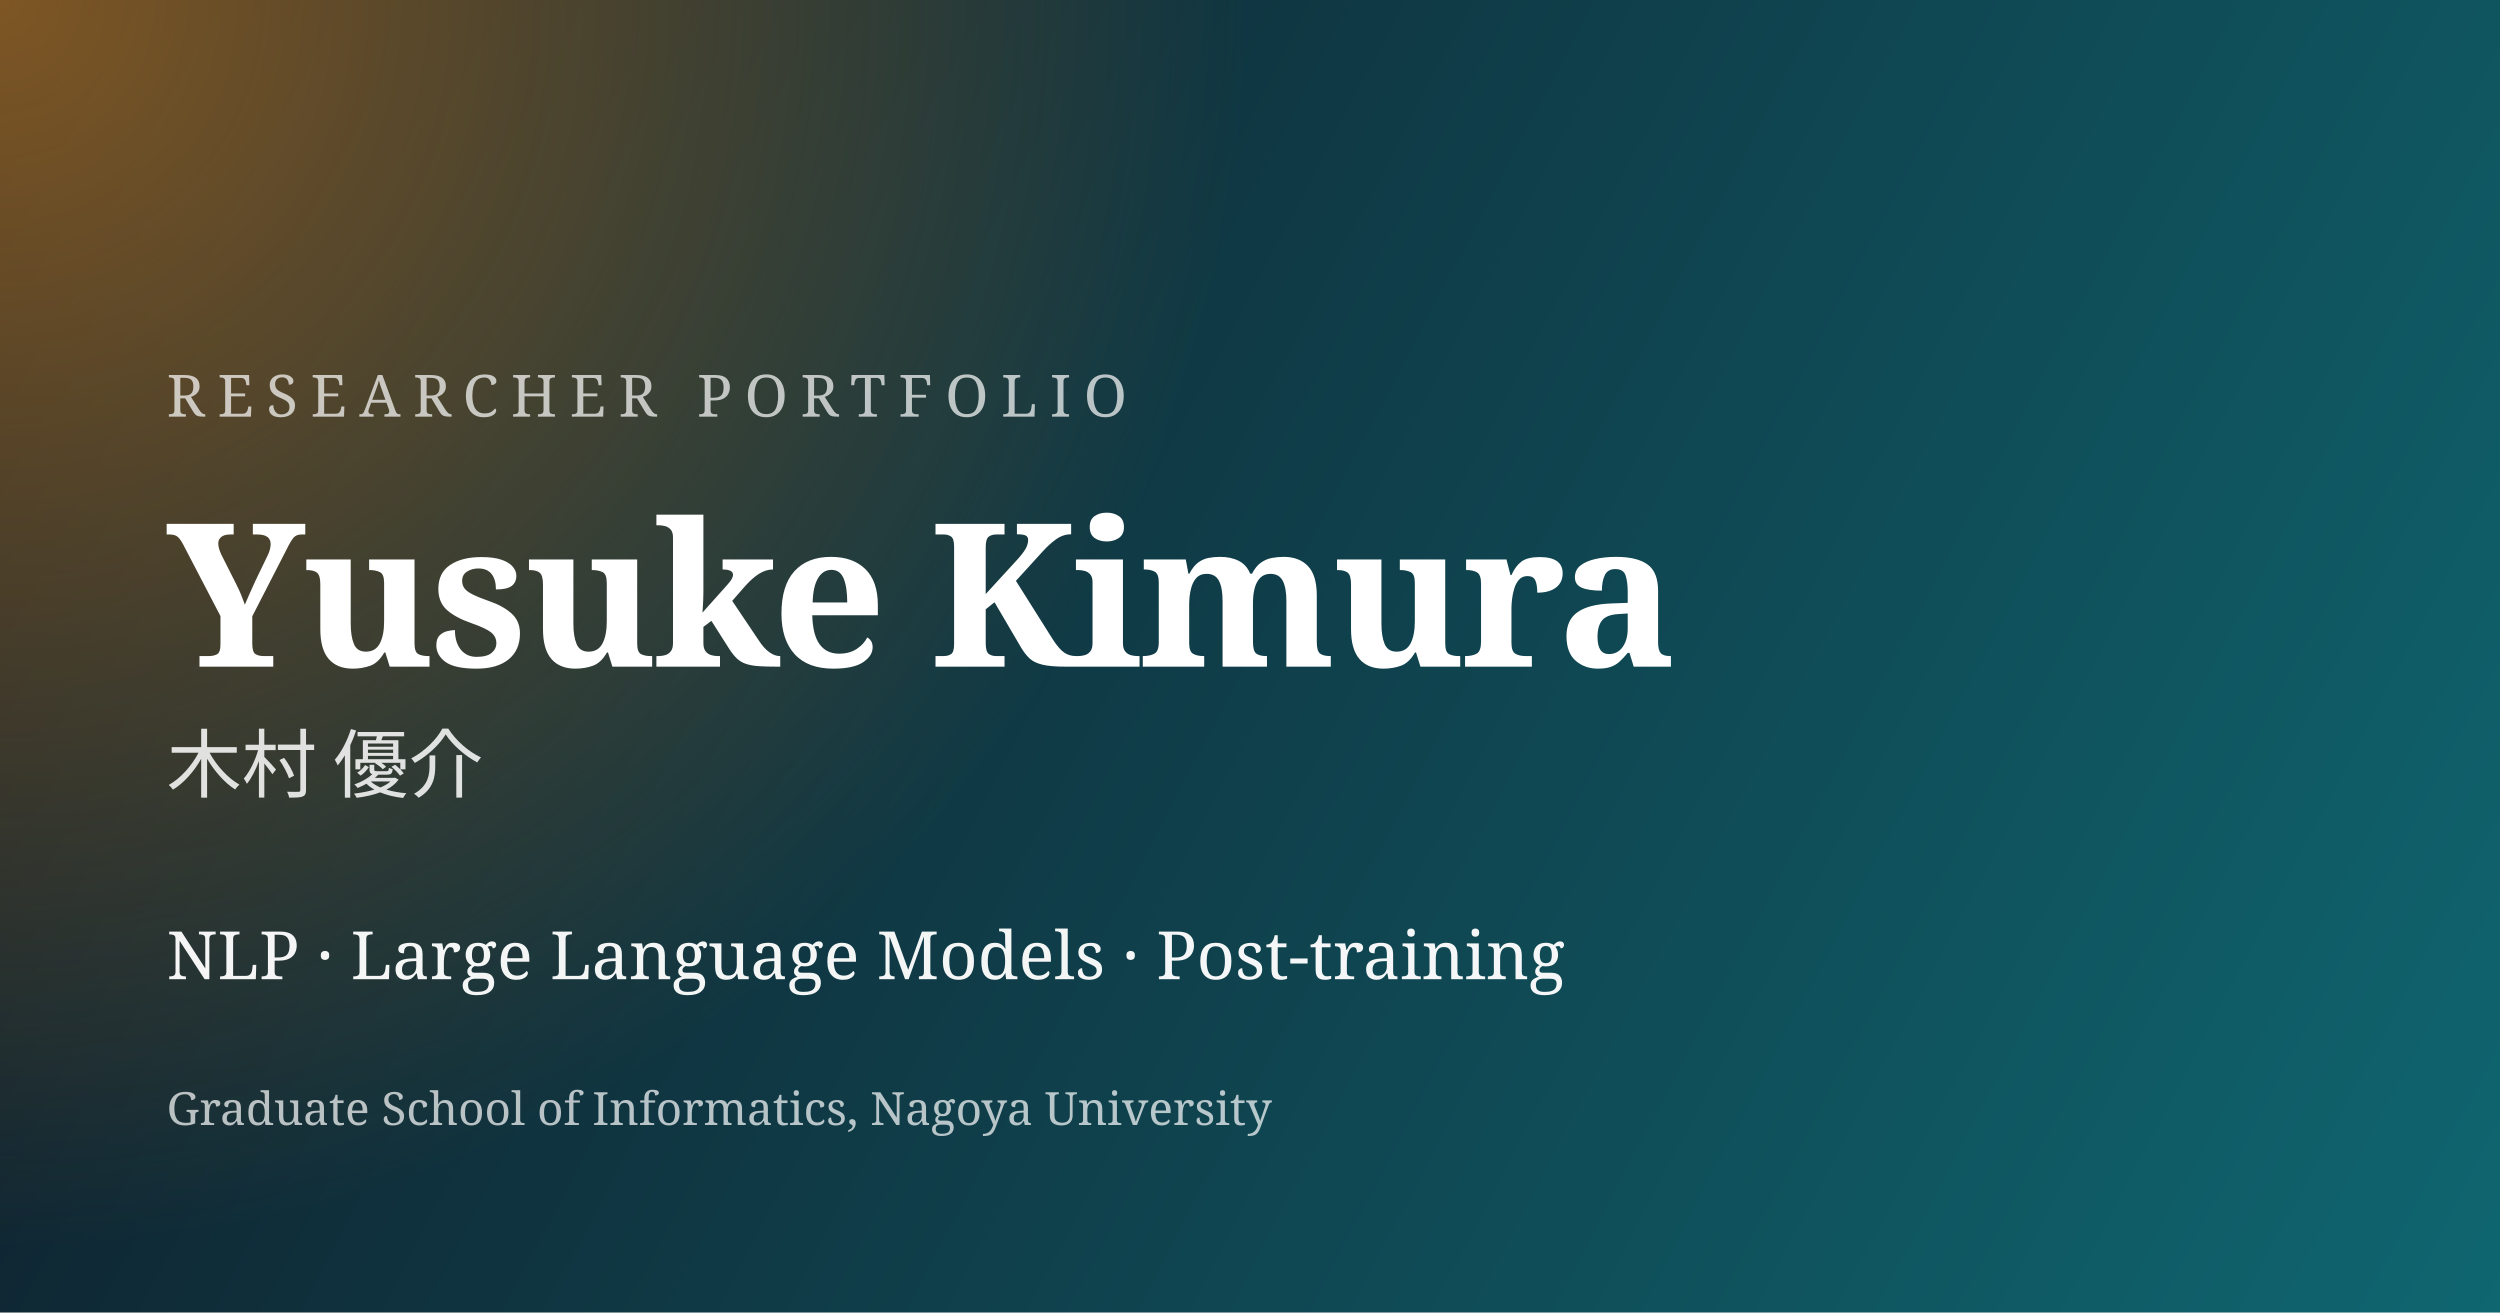
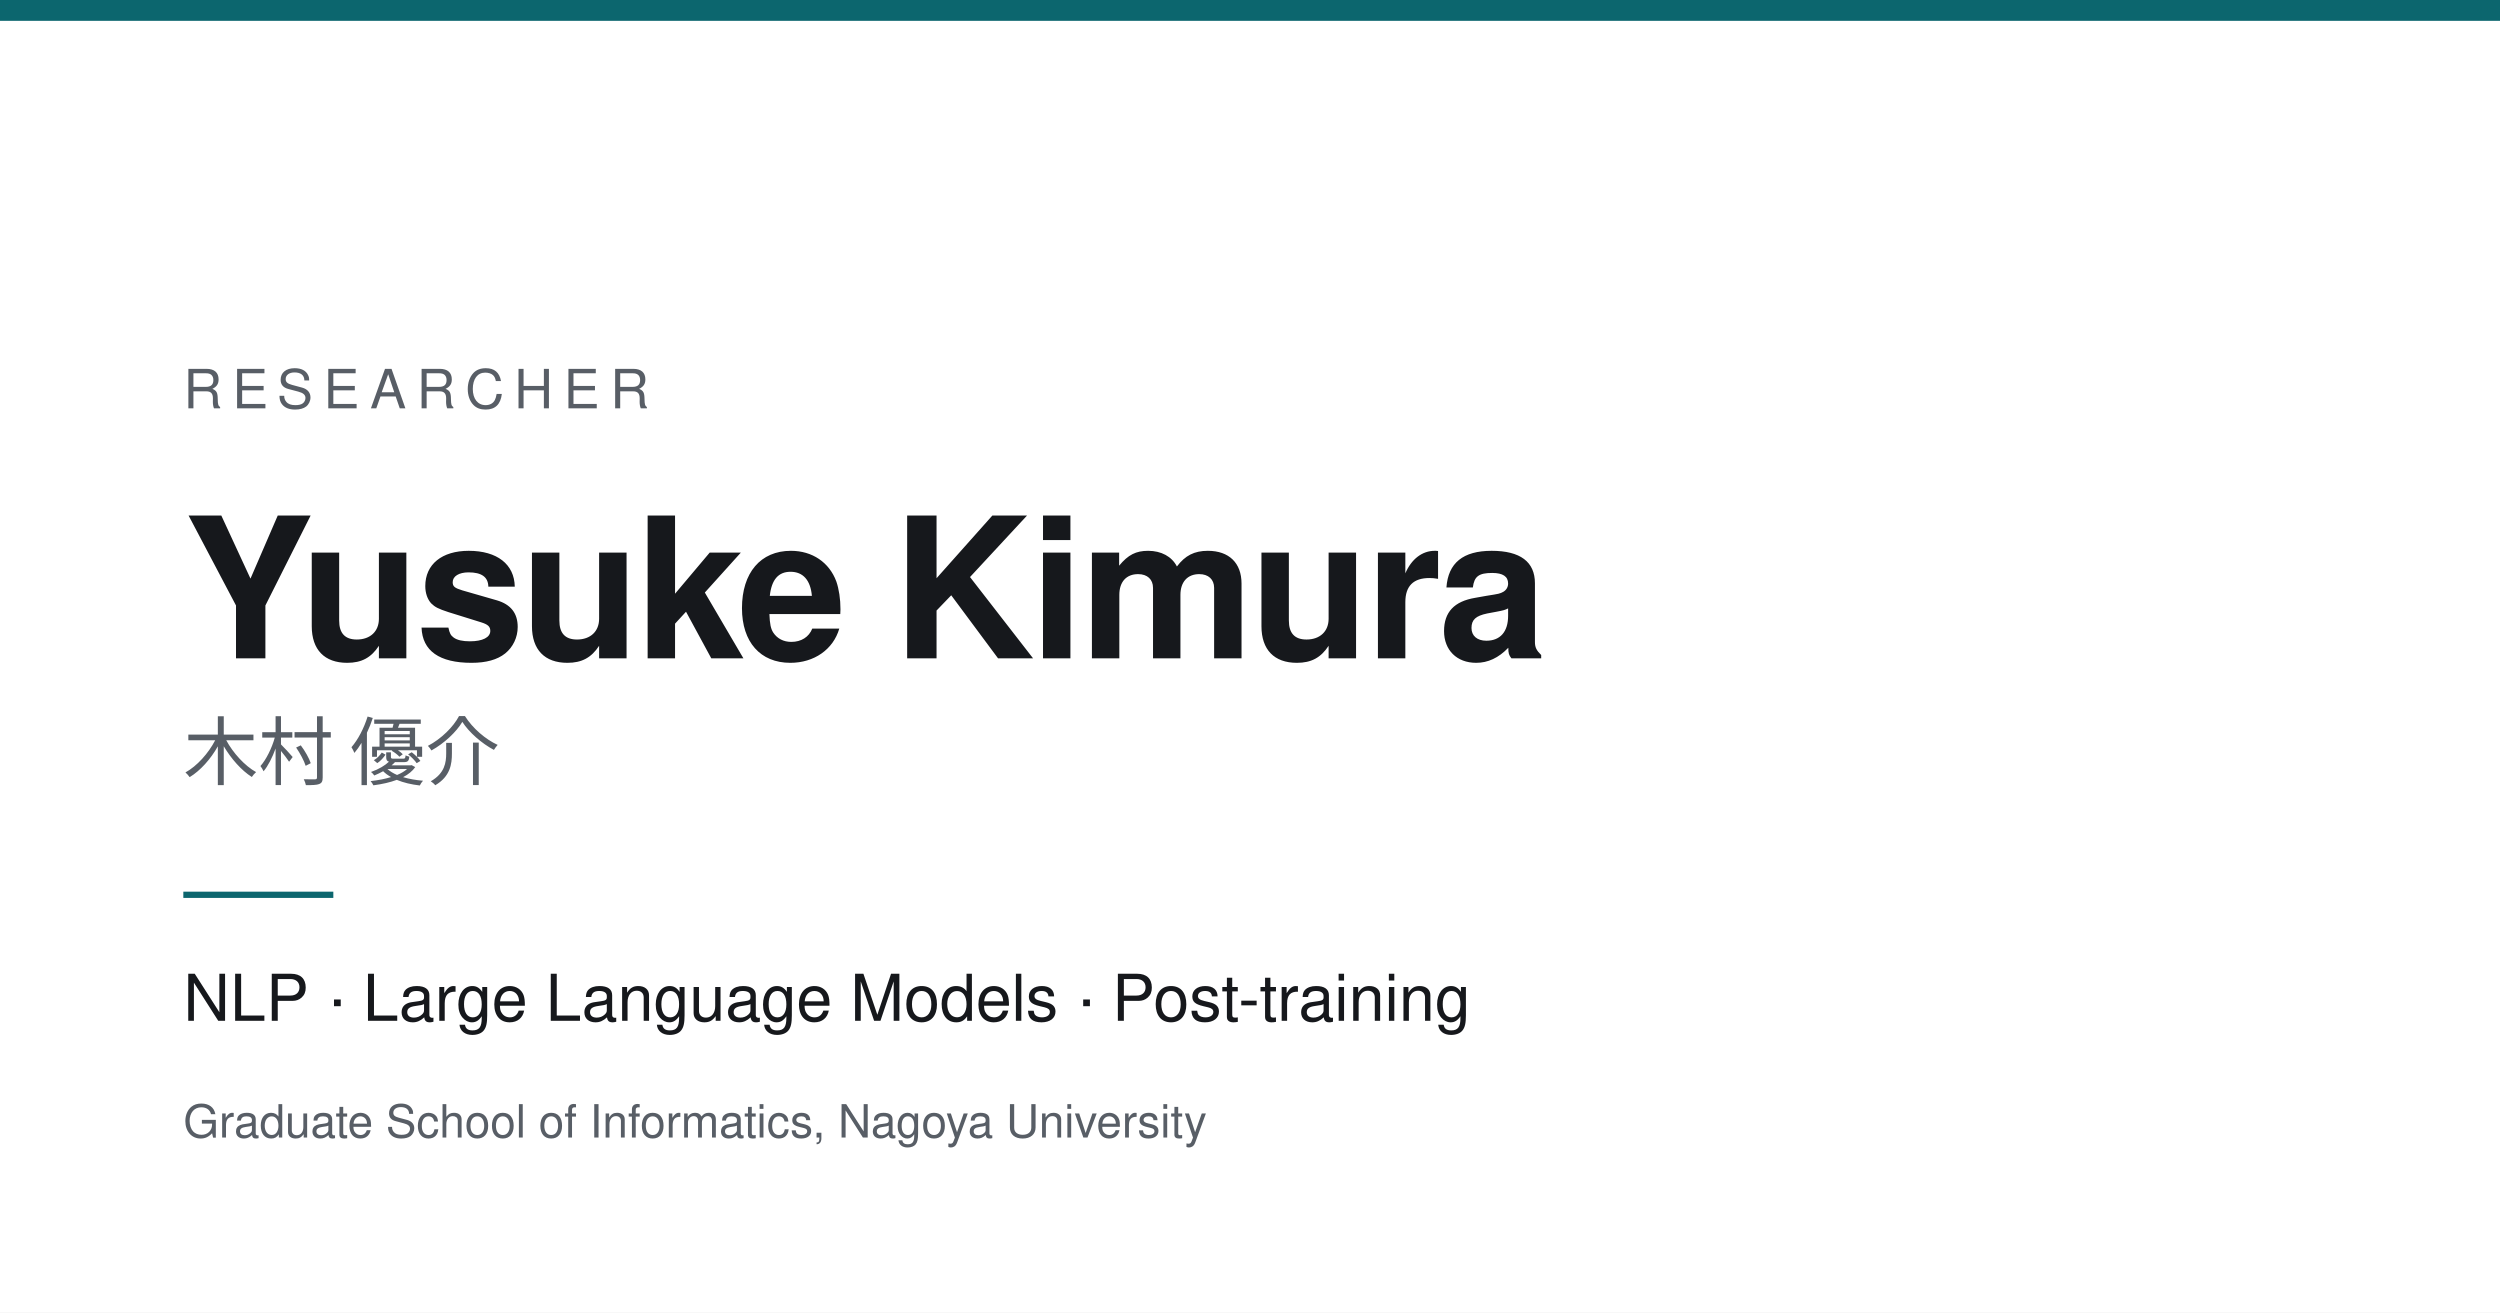
<svg xmlns="http://www.w3.org/2000/svg" viewBox="0 0 1200 630" width="1200" height="630">
-   <defs>
-     <linearGradient id="bg" x1="0" y1="0" x2="1200" y2="630" gradientUnits="userSpaceOnUse">
-       <stop offset="0" stop-color="#0f1724" />
-       <stop offset="1" stop-color="#0f6670" />
-     </linearGradient>
-     <radialGradient id="glow" cx="0" cy="0" r="600" gradientUnits="userSpaceOnUse">
-       <stop offset="0" stop-color="#d98a24" stop-opacity="0.55" />
-       <stop offset="1" stop-color="#d98a24" stop-opacity="0" />
-     </radialGradient>
-   </defs>
-   <rect width="1200" height="630" fill="url(#bg)" />
-   <rect width="1200" height="630" fill="url(#glow)" />
-   <g font-family="ui-serif, Georgia, serif" fill="#ffffff">
-     <text x="80" y="200" font-size="28" font-weight="500" opacity="0.7" letter-spacing="6">
-       RESEARCHER PORTFOLIO
+   <rect width="1200" height="630" fill="#ffffff" />
+   <rect x="0" y="0" width="1200" height="10" fill="#0c666e" />
+   <g font-family="ui-sans-serif, system-ui, 'Segoe UI', 'Noto Sans JP', Helvetica, Arial, sans-serif">
+     <text x="88" y="196" font-size="26" font-weight="500" fill="#585e66" letter-spacing="5">
+       RESEARCHER
    </text>
-     <text x="80" y="320" font-size="96" font-weight="600" letter-spacing="-2">
+     <text x="88" y="316" font-size="94" font-weight="700" fill="#16181c" letter-spacing="-2">
      Yusuke Kimura
    </text>
-     <text x="80" y="380" font-size="36" font-weight="400" opacity="0.85">
+     <text x="88" y="374" font-size="36" font-weight="400" fill="#585e66">
      木村 優介
    </text>
-     <text x="80" y="470" font-size="32" font-weight="400" opacity="0.95">
+     <rect x="88" y="428" width="72" height="3" fill="#0c666e" />
+     <text x="88" y="490" font-size="31" font-weight="500" fill="#16181c">
      NLP · Large Language Models · Post-training
    </text>
-     <text x="80" y="540" font-size="22" font-weight="400" opacity="0.7">
+     <text x="88" y="546" font-size="22" font-weight="400" fill="#585e66">
      Graduate School of Informatics, Nagoya University
    </text>
  </g>
</svg>
